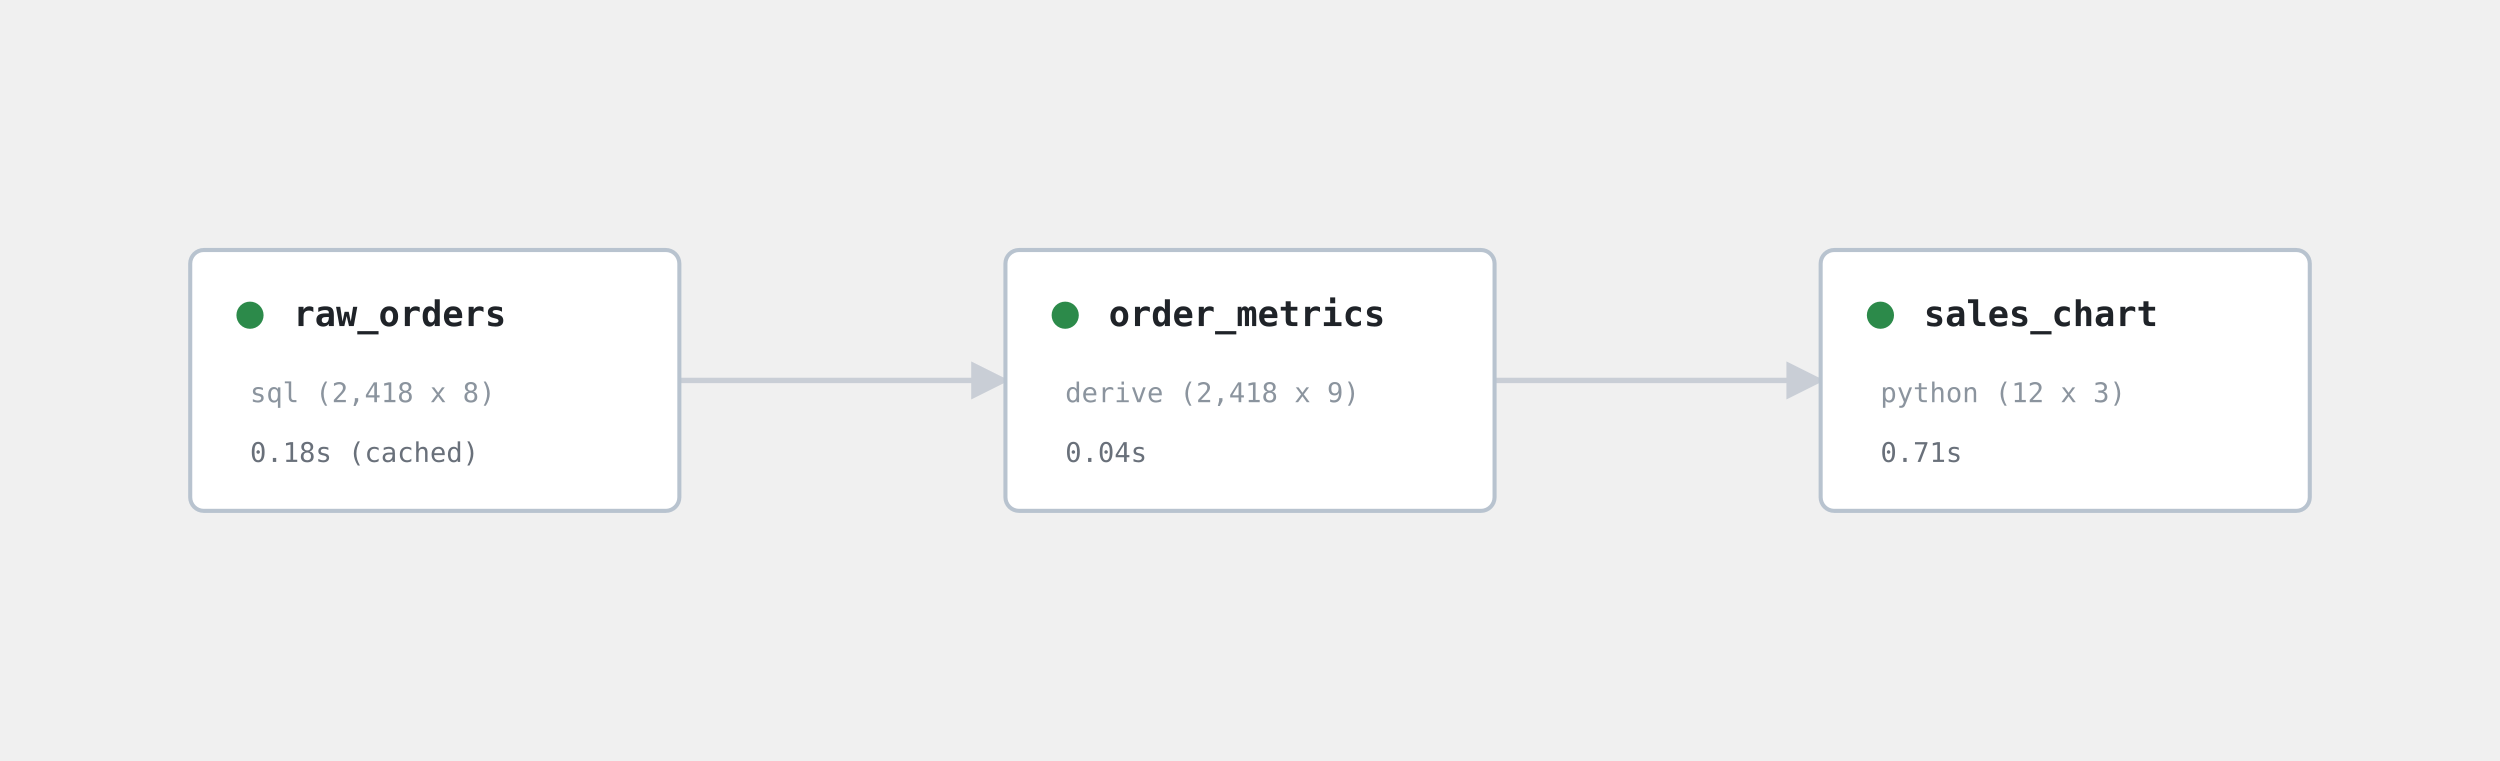
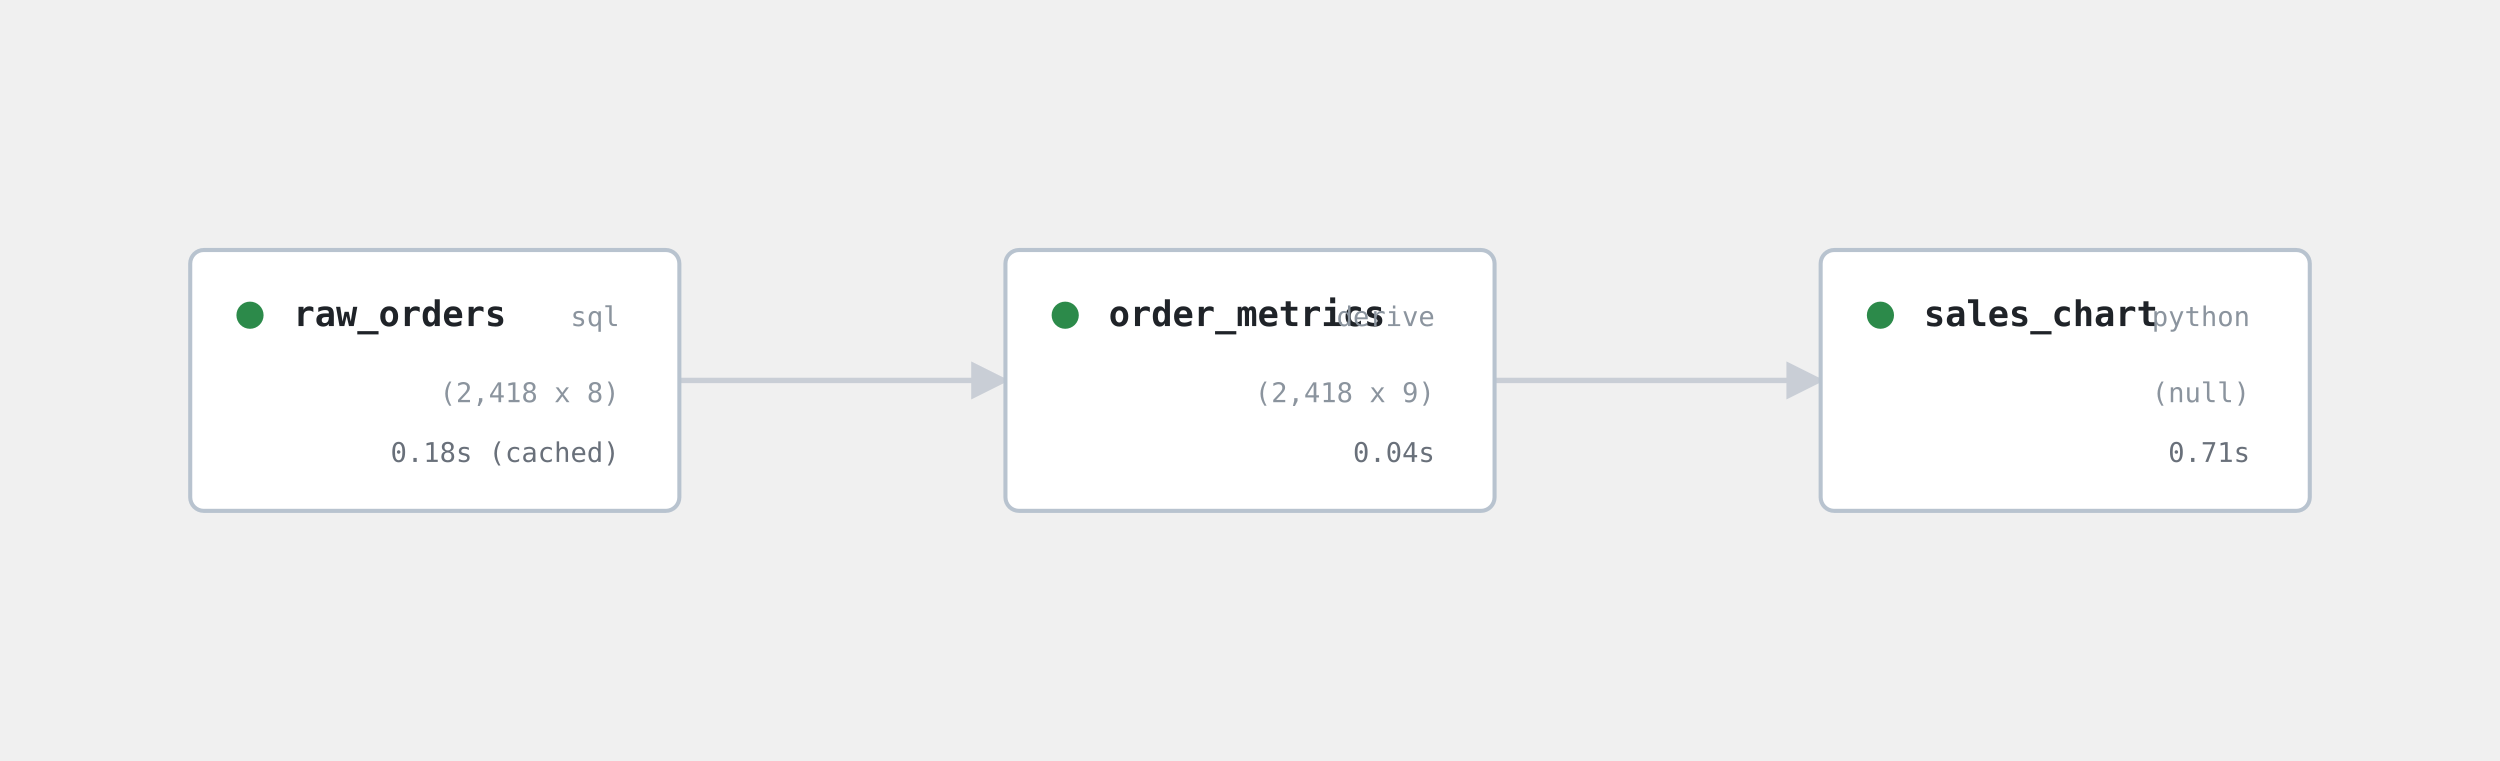
<svg xmlns="http://www.w3.org/2000/svg" width="920" height="280" viewBox="0 0 920 280" role="img" aria-labelledby="title desc">
  <defs>
    <marker id="arrow" viewBox="0 0 10 10" refX="9" refY="5" markerWidth="7" markerHeight="7" orient="auto-start-reverse">
      <path d="M 0 0 L 10 5 L 0 10 z" fill="#c9ced6" />
    </marker>
  </defs>
  <path d="M 250 140 C 300 140, 320 140, 370 140" fill="none" stroke="#c9ced6" stroke-width="2" marker-end="url(#arrow)" />
  <path d="M 550 140 C 600 140, 620 140, 670 140" fill="none" stroke="#c9ced6" stroke-width="2" marker-end="url(#arrow)" />
  <g font-family="Inter, ui-sans-serif, system-ui, sans-serif">
    <g transform="translate(70, 92)">
      <rect width="180" height="96" rx="5" fill="#ffffff" stroke="#b8c3cf" stroke-width="1.5" />
      <circle cx="22" cy="24" r="5" fill="#2c8a4a" />
      <text x="38" y="28" font-family="ui-monospace, SFMono-Regular, Menlo, monospace" font-size="13" font-weight="700" fill="#1f2328">raw_orders</text>
-       <text x="22" y="56" font-family="ui-monospace, SFMono-Regular, Menlo, monospace" font-size="10" fill="#8b949e">sql (2,418 x 8)</text>
-       <text x="22" y="78" font-family="ui-monospace, SFMono-Regular, Menlo, monospace" font-size="10" fill="#69707a">0.18s (cached)</text>
+       <text x="158" y="28" text-anchor="end" font-family="ui-monospace, SFMono-Regular, Menlo, monospace" font-size="10" fill="#8b949e">sql</text>
+       <text x="158" y="56" text-anchor="end" font-family="ui-monospace, SFMono-Regular, Menlo, monospace" font-size="10" fill="#8b949e">(2,418 x 8)</text>
+       <text x="158" y="78" text-anchor="end" font-family="ui-monospace, SFMono-Regular, Menlo, monospace" font-size="10" fill="#69707a">0.18s (cached)</text>
    </g>
    <g transform="translate(370, 92)">
      <rect width="180" height="96" rx="5" fill="#ffffff" stroke="#b8c3cf" stroke-width="1.5" />
      <circle cx="22" cy="24" r="5" fill="#2c8a4a" />
      <text x="38" y="28" font-family="ui-monospace, SFMono-Regular, Menlo, monospace" font-size="13" font-weight="700" fill="#1f2328">order_metrics</text>
-       <text x="22" y="56" font-family="ui-monospace, SFMono-Regular, Menlo, monospace" font-size="10" fill="#8b949e">derive (2,418 x 9)</text>
-       <text x="22" y="78" font-family="ui-monospace, SFMono-Regular, Menlo, monospace" font-size="10" fill="#69707a">0.04s</text>
+       <text x="158" y="28" text-anchor="end" font-family="ui-monospace, SFMono-Regular, Menlo, monospace" font-size="10" fill="#8b949e">derive</text>
+       <text x="158" y="56" text-anchor="end" font-family="ui-monospace, SFMono-Regular, Menlo, monospace" font-size="10" fill="#8b949e">(2,418 x 9)</text>
+       <text x="158" y="78" text-anchor="end" font-family="ui-monospace, SFMono-Regular, Menlo, monospace" font-size="10" fill="#69707a">0.04s</text>
    </g>
    <g transform="translate(670, 92)">
      <rect width="180" height="96" rx="5" fill="#ffffff" stroke="#b8c3cf" stroke-width="1.5" />
      <circle cx="22" cy="24" r="5" fill="#2c8a4a" />
      <text x="38" y="28" font-family="ui-monospace, SFMono-Regular, Menlo, monospace" font-size="13" font-weight="700" fill="#1f2328">sales_chart</text>
-       <text x="22" y="56" font-family="ui-monospace, SFMono-Regular, Menlo, monospace" font-size="10" fill="#8b949e">python (12 x 3)</text>
-       <text x="22" y="78" font-family="ui-monospace, SFMono-Regular, Menlo, monospace" font-size="10" fill="#69707a">0.71s</text>
+       <text x="158" y="28" text-anchor="end" font-family="ui-monospace, SFMono-Regular, Menlo, monospace" font-size="10" fill="#8b949e">python</text>
+       <text x="158" y="56" text-anchor="end" font-family="ui-monospace, SFMono-Regular, Menlo, monospace" font-size="10" fill="#8b949e">(null)</text>
+       <text x="158" y="78" text-anchor="end" font-family="ui-monospace, SFMono-Regular, Menlo, monospace" font-size="10" fill="#69707a">0.71s</text>
    </g>
  </g>
</svg>
